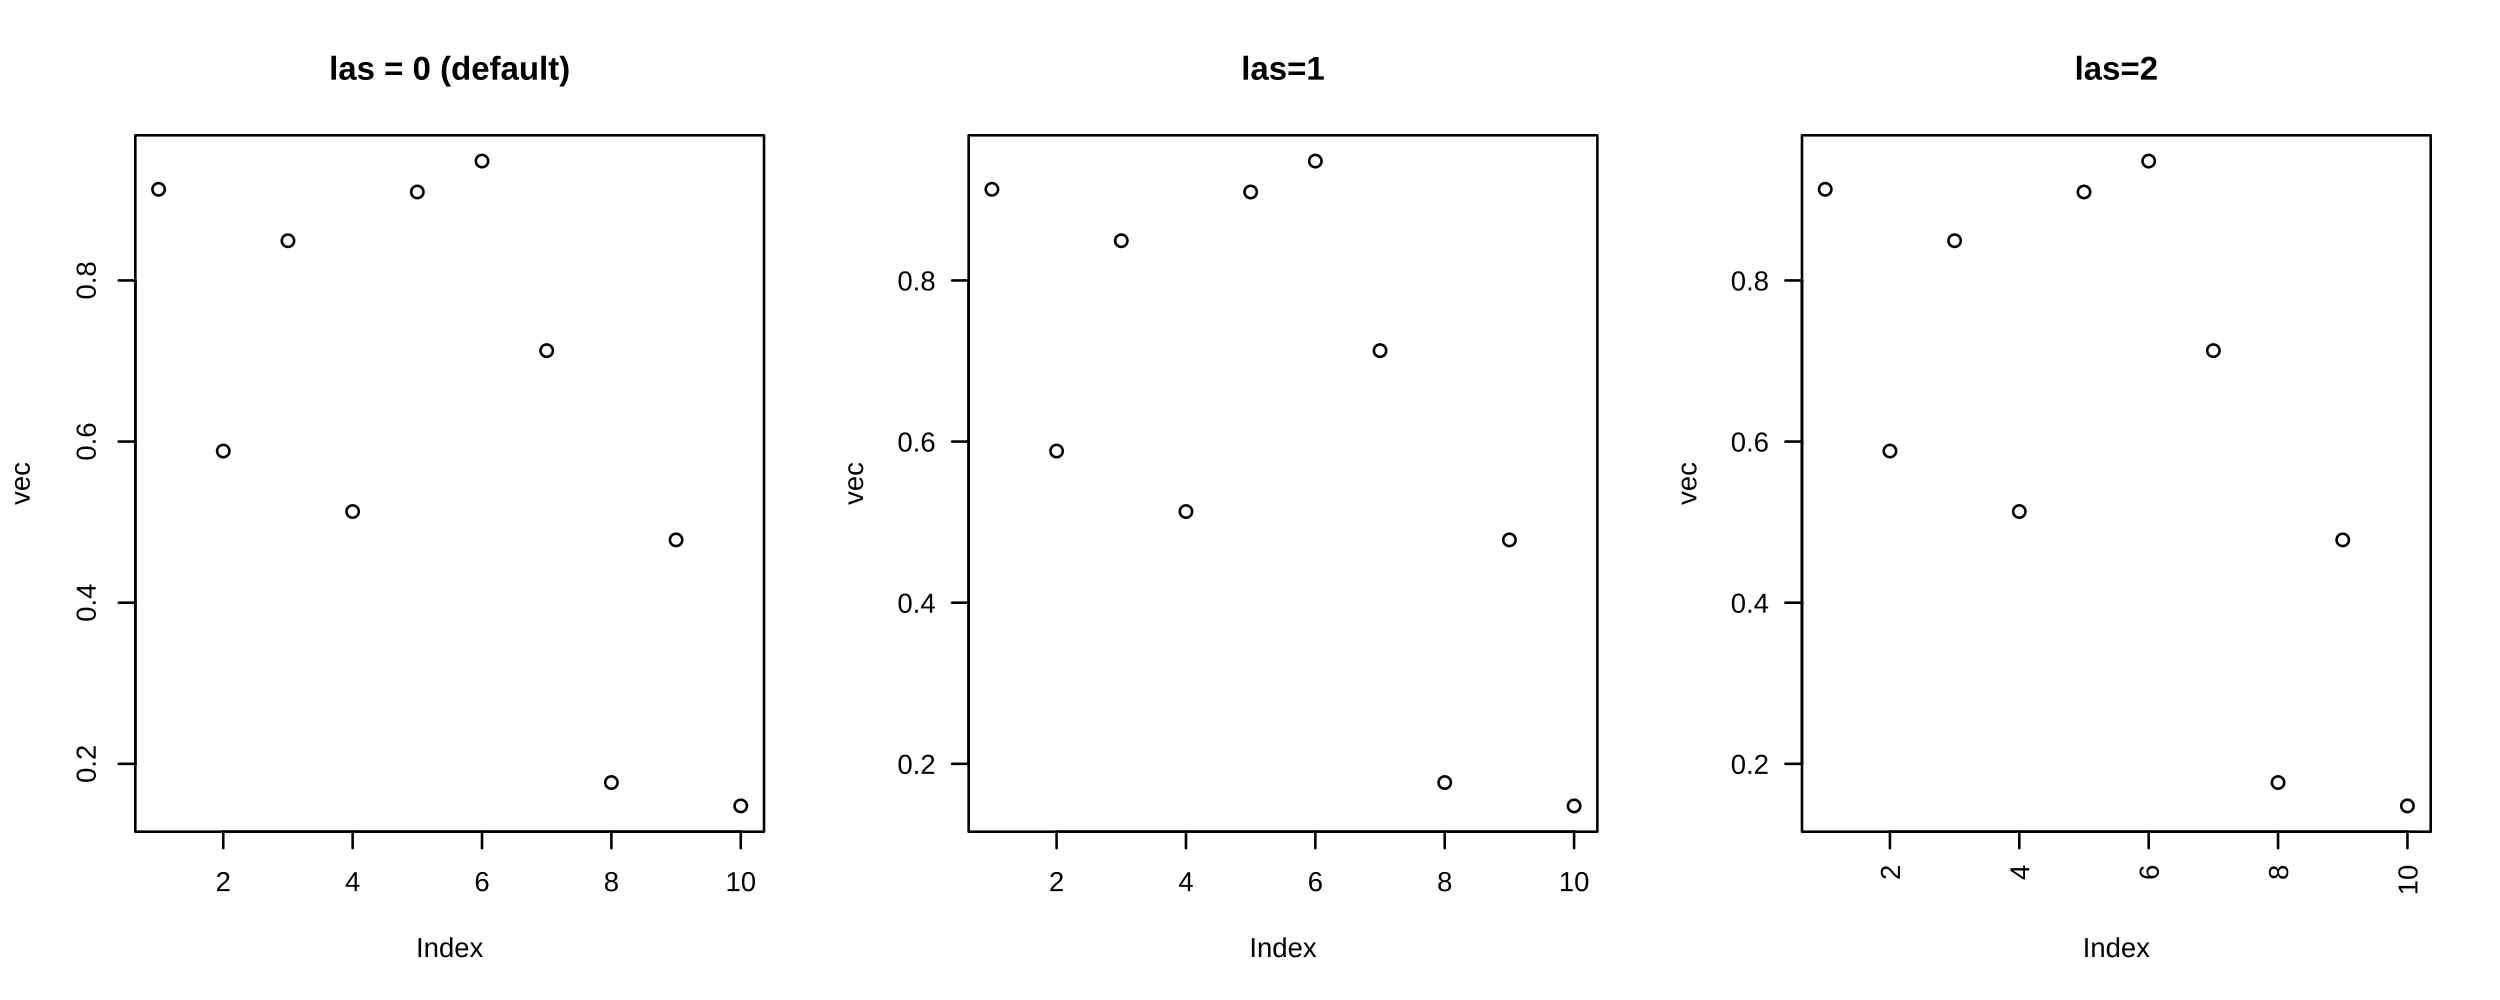
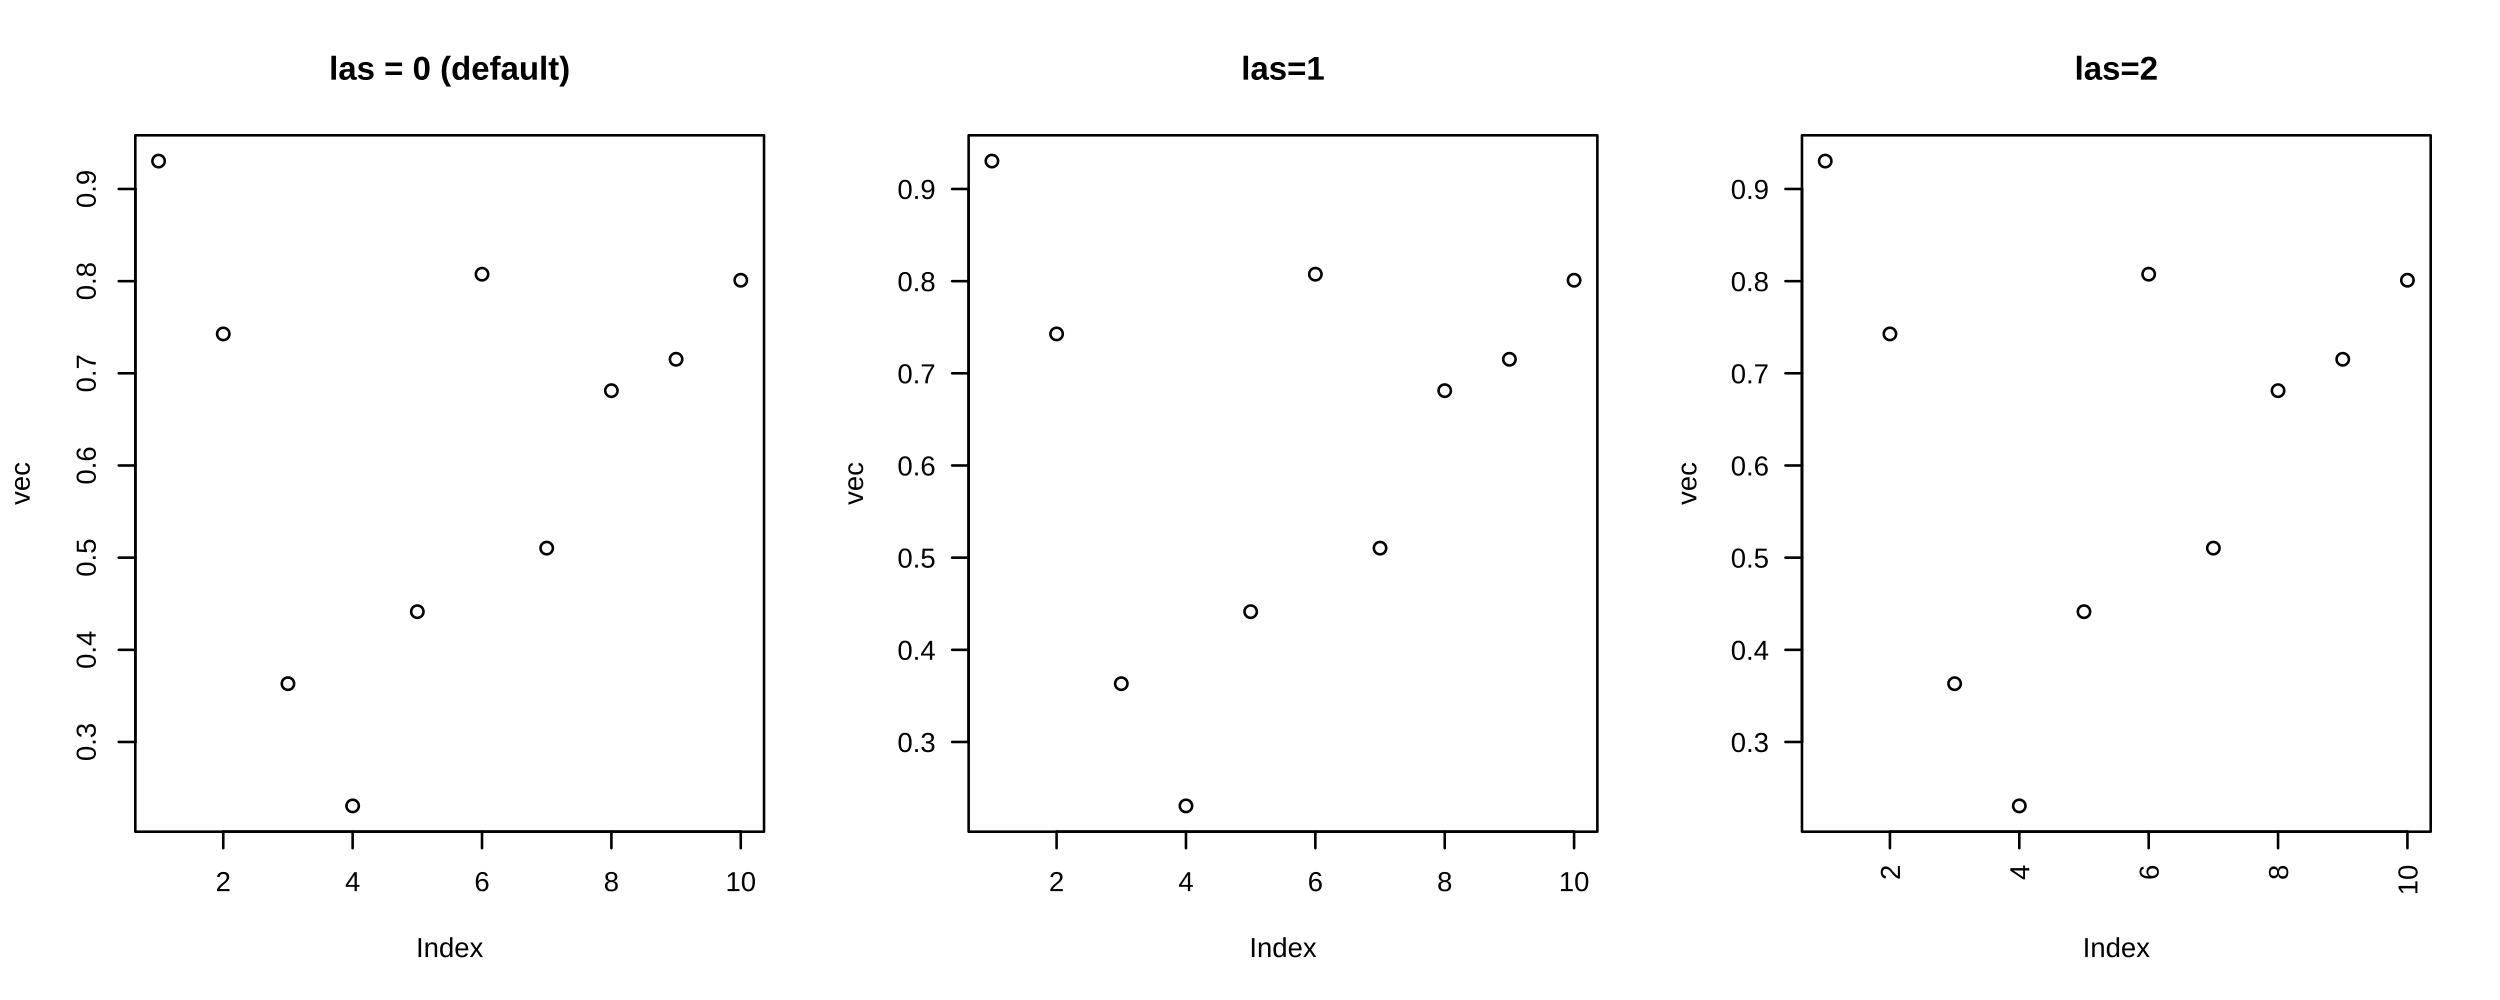
<svg xmlns="http://www.w3.org/2000/svg" class="svglite" width="720.00pt" height="288.00pt" viewBox="0 0 720.00 288.00">
  <defs>
    <style type="text/css">
    .svglite line, .svglite polyline, .svglite polygon, .svglite path, .svglite rect, .svglite circle {
      fill: none;
      stroke: #000000;
      stroke-linecap: round;
      stroke-linejoin: round;
      stroke-miterlimit: 10.00;
    }
    .svglite text {
      white-space: pre;
    }
  </style>
  </defs>
  <rect width="100%" height="100%" style="stroke: none; fill: #FFFFFF;" />
  <defs>
    <clipPath id="cpMC4wMHw3MjAuMDB8MC4wMHwyODguMDA=">
      <rect x="0.00" y="0.00" width="720.00" height="288.00" />
    </clipPath>
  </defs>
  <g clip-path="url(#cpMC4wMHw3MjAuMDB8MC4wMHwyODguMDA=)">
</g>
  <defs>
    <clipPath id="cpMzguOTd8MjIwLjA0fDM4Ljk3fDIzOS41Mw==">
      <rect x="38.97" y="38.97" width="181.08" height="200.56" />
    </clipPath>
  </defs>
  <g clip-path="url(#cpMzguOTd8MjIwLjA0fDM4Ljk3fDIzOS41Mw==)">
-     <circle cx="45.67" cy="54.52" r="1.78" style="stroke-width: 0.75;" />
-     <circle cx="64.30" cy="129.90" r="1.78" style="stroke-width: 0.75;" />
-     <circle cx="82.93" cy="69.33" r="1.78" style="stroke-width: 0.75;" />
-     <circle cx="101.56" cy="147.32" r="1.78" style="stroke-width: 0.75;" />
-     <circle cx="120.19" cy="55.29" r="1.78" style="stroke-width: 0.75;" />
-     <circle cx="138.82" cy="46.39" r="1.78" style="stroke-width: 0.75;" />
-     <circle cx="157.45" cy="100.98" r="1.78" style="stroke-width: 0.75;" />
-     <circle cx="176.08" cy="225.37" r="1.78" style="stroke-width: 0.75;" />
-     <circle cx="194.71" cy="155.49" r="1.78" style="stroke-width: 0.75;" />
-     <circle cx="213.34" cy="232.10" r="1.78" style="stroke-width: 0.75;" />
+     <circle cx="45.67" cy="46.39" r="1.78" style="stroke-width: 0.75;" />
+     <circle cx="64.30" cy="96.17" r="1.78" style="stroke-width: 0.75;" />
+     <circle cx="82.93" cy="196.90" r="1.78" style="stroke-width: 0.75;" />
+     <circle cx="101.56" cy="232.10" r="1.78" style="stroke-width: 0.75;" />
+     <circle cx="120.19" cy="176.16" r="1.78" style="stroke-width: 0.75;" />
+     <circle cx="138.82" cy="78.97" r="1.78" style="stroke-width: 0.75;" />
+     <circle cx="157.45" cy="157.86" r="1.78" style="stroke-width: 0.75;" />
+     <circle cx="176.08" cy="112.51" r="1.78" style="stroke-width: 0.75;" />
+     <circle cx="194.71" cy="103.47" r="1.78" style="stroke-width: 0.75;" />
+     <circle cx="213.34" cy="80.71" r="1.78" style="stroke-width: 0.75;" />
  </g>
  <g clip-path="url(#cpMC4wMHw3MjAuMDB8MC4wMHwyODguMDA=)">
    <line x1="64.30" y1="239.53" x2="213.34" y2="239.53" style="stroke-width: 0.75;" />
    <line x1="64.30" y1="239.53" x2="64.30" y2="244.28" style="stroke-width: 0.75;" />
    <line x1="101.56" y1="239.53" x2="101.56" y2="244.28" style="stroke-width: 0.75;" />
    <line x1="138.82" y1="239.53" x2="138.82" y2="244.28" style="stroke-width: 0.75;" />
    <line x1="176.08" y1="239.53" x2="176.08" y2="244.28" style="stroke-width: 0.75;" />
    <line x1="213.34" y1="239.53" x2="213.34" y2="244.28" style="stroke-width: 0.75;" />
    <text x="64.30" y="256.64" text-anchor="middle" style="font-size: 7.92px; font-family: &quot;Liberation Sans&quot;;" textLength="5.03px" lengthAdjust="spacingAndGlyphs">2</text>
    <text x="101.56" y="256.64" text-anchor="middle" style="font-size: 7.92px; font-family: &quot;Liberation Sans&quot;;" textLength="5.03px" lengthAdjust="spacingAndGlyphs">4</text>
    <text x="138.82" y="256.64" text-anchor="middle" style="font-size: 7.92px; font-family: &quot;Liberation Sans&quot;;" textLength="5.03px" lengthAdjust="spacingAndGlyphs">6</text>
    <text x="176.08" y="256.64" text-anchor="middle" style="font-size: 7.92px; font-family: &quot;Liberation Sans&quot;;" textLength="5.03px" lengthAdjust="spacingAndGlyphs">8</text>
    <text x="213.34" y="256.64" text-anchor="middle" style="font-size: 7.92px; font-family: &quot;Liberation Sans&quot;;" textLength="10.07px" lengthAdjust="spacingAndGlyphs">10</text>
-     <line x1="38.97" y1="219.99" x2="38.97" y2="80.76" style="stroke-width: 0.75;" />
-     <line x1="38.97" y1="219.99" x2="34.21" y2="219.99" style="stroke-width: 0.75;" />
-     <line x1="38.97" y1="173.58" x2="34.21" y2="173.58" style="stroke-width: 0.75;" />
-     <line x1="38.97" y1="127.17" x2="34.21" y2="127.17" style="stroke-width: 0.75;" />
-     <line x1="38.97" y1="80.76" x2="34.21" y2="80.76" style="stroke-width: 0.75;" />
-     <text transform="translate(27.56,219.99) rotate(-90)" text-anchor="middle" style="font-size: 7.92px; font-family: &quot;Liberation Sans&quot;;" textLength="12.58px" lengthAdjust="spacingAndGlyphs">0.2</text>
-     <text transform="translate(27.56,173.58) rotate(-90)" text-anchor="middle" style="font-size: 7.92px; font-family: &quot;Liberation Sans&quot;;" textLength="12.58px" lengthAdjust="spacingAndGlyphs">0.4</text>
-     <text transform="translate(27.56,127.17) rotate(-90)" text-anchor="middle" style="font-size: 7.92px; font-family: &quot;Liberation Sans&quot;;" textLength="12.58px" lengthAdjust="spacingAndGlyphs">0.6</text>
-     <text transform="translate(27.56,80.76) rotate(-90)" text-anchor="middle" style="font-size: 7.92px; font-family: &quot;Liberation Sans&quot;;" textLength="12.58px" lengthAdjust="spacingAndGlyphs">0.8</text>
+     <line x1="38.97" y1="213.69" x2="38.97" y2="54.42" style="stroke-width: 0.75;" />
+     <line x1="38.97" y1="213.69" x2="34.21" y2="213.69" style="stroke-width: 0.75;" />
+     <line x1="38.97" y1="187.15" x2="34.21" y2="187.15" style="stroke-width: 0.75;" />
+     <line x1="38.97" y1="160.60" x2="34.21" y2="160.60" style="stroke-width: 0.75;" />
+     <line x1="38.97" y1="134.06" x2="34.21" y2="134.06" style="stroke-width: 0.75;" />
+     <line x1="38.97" y1="107.51" x2="34.21" y2="107.51" style="stroke-width: 0.75;" />
+     <line x1="38.97" y1="80.97" x2="34.21" y2="80.97" style="stroke-width: 0.75;" />
+     <line x1="38.97" y1="54.42" x2="34.21" y2="54.42" style="stroke-width: 0.75;" />
+     <text transform="translate(27.56,213.69) rotate(-90)" text-anchor="middle" style="font-size: 7.92px; font-family: &quot;Liberation Sans&quot;;" textLength="12.58px" lengthAdjust="spacingAndGlyphs">0.3</text>
+     <text transform="translate(27.56,187.15) rotate(-90)" text-anchor="middle" style="font-size: 7.92px; font-family: &quot;Liberation Sans&quot;;" textLength="12.58px" lengthAdjust="spacingAndGlyphs">0.4</text>
+     <text transform="translate(27.56,160.60) rotate(-90)" text-anchor="middle" style="font-size: 7.92px; font-family: &quot;Liberation Sans&quot;;" textLength="12.58px" lengthAdjust="spacingAndGlyphs">0.5</text>
+     <text transform="translate(27.56,134.06) rotate(-90)" text-anchor="middle" style="font-size: 7.92px; font-family: &quot;Liberation Sans&quot;;" textLength="12.58px" lengthAdjust="spacingAndGlyphs">0.6</text>
+     <text transform="translate(27.56,107.51) rotate(-90)" text-anchor="middle" style="font-size: 7.92px; font-family: &quot;Liberation Sans&quot;;" textLength="12.58px" lengthAdjust="spacingAndGlyphs">0.7</text>
+     <text transform="translate(27.56,80.97) rotate(-90)" text-anchor="middle" style="font-size: 7.92px; font-family: &quot;Liberation Sans&quot;;" textLength="12.58px" lengthAdjust="spacingAndGlyphs">0.8</text>
+     <text transform="translate(27.56,54.42) rotate(-90)" text-anchor="middle" style="font-size: 7.92px; font-family: &quot;Liberation Sans&quot;;" textLength="12.58px" lengthAdjust="spacingAndGlyphs">0.9</text>
    <polygon points="38.97,239.53 220.04,239.53 220.04,38.97 38.97,38.97 " style="stroke-width: 0.75;" />
  </g>
  <defs>
    <clipPath id="cpMC4wMHwyNDAuMDB8MC4wMHwyODguMDA=">
      <rect x="0.00" y="0.00" width="240.00" height="288.00" />
    </clipPath>
  </defs>
  <g clip-path="url(#cpMC4wMHwyNDAuMDB8MC4wMHwyODguMDA=)">
    <text x="129.50" y="22.95" text-anchor="middle" style="font-size: 9.50px; font-weight: bold; font-family: &quot;Liberation Sans&quot;;" textLength="86.82px" lengthAdjust="spacingAndGlyphs">las = 0 (default)</text>
    <text x="129.50" y="275.64" text-anchor="middle" style="font-size: 7.92px; font-family: &quot;Liberation Sans&quot;;" textLength="21.77px" lengthAdjust="spacingAndGlyphs">Index</text>
    <text transform="translate(8.55,139.25) rotate(-90)" text-anchor="middle" style="font-size: 7.92px; font-family: &quot;Liberation Sans&quot;;" textLength="13.90px" lengthAdjust="spacingAndGlyphs">vec</text>
  </g>
  <defs>
    <clipPath id="cpMjc4Ljk3fDQ2MC4wNHwzOC45N3wyMzkuNTM=">
      <rect x="278.97" y="38.97" width="181.08" height="200.56" />
    </clipPath>
  </defs>
  <g clip-path="url(#cpMjc4Ljk3fDQ2MC4wNHwzOC45N3wyMzkuNTM=)">
-     <circle cx="285.67" cy="54.52" r="1.78" style="stroke-width: 0.75;" />
-     <circle cx="304.30" cy="129.90" r="1.78" style="stroke-width: 0.75;" />
-     <circle cx="322.93" cy="69.33" r="1.78" style="stroke-width: 0.75;" />
-     <circle cx="341.56" cy="147.32" r="1.78" style="stroke-width: 0.75;" />
-     <circle cx="360.19" cy="55.29" r="1.78" style="stroke-width: 0.75;" />
-     <circle cx="378.82" cy="46.39" r="1.78" style="stroke-width: 0.75;" />
-     <circle cx="397.45" cy="100.98" r="1.78" style="stroke-width: 0.75;" />
-     <circle cx="416.08" cy="225.37" r="1.78" style="stroke-width: 0.75;" />
-     <circle cx="434.71" cy="155.49" r="1.78" style="stroke-width: 0.75;" />
-     <circle cx="453.34" cy="232.10" r="1.78" style="stroke-width: 0.75;" />
+     <circle cx="285.67" cy="46.39" r="1.78" style="stroke-width: 0.75;" />
+     <circle cx="304.30" cy="96.17" r="1.78" style="stroke-width: 0.75;" />
+     <circle cx="322.93" cy="196.90" r="1.78" style="stroke-width: 0.75;" />
+     <circle cx="341.56" cy="232.10" r="1.78" style="stroke-width: 0.75;" />
+     <circle cx="360.19" cy="176.16" r="1.78" style="stroke-width: 0.75;" />
+     <circle cx="378.82" cy="78.97" r="1.78" style="stroke-width: 0.75;" />
+     <circle cx="397.45" cy="157.86" r="1.78" style="stroke-width: 0.75;" />
+     <circle cx="416.08" cy="112.51" r="1.78" style="stroke-width: 0.75;" />
+     <circle cx="434.71" cy="103.47" r="1.78" style="stroke-width: 0.75;" />
+     <circle cx="453.34" cy="80.71" r="1.78" style="stroke-width: 0.75;" />
  </g>
  <g clip-path="url(#cpMC4wMHw3MjAuMDB8MC4wMHwyODguMDA=)">
    <line x1="304.30" y1="239.53" x2="453.34" y2="239.53" style="stroke-width: 0.75;" />
    <line x1="304.30" y1="239.53" x2="304.30" y2="244.28" style="stroke-width: 0.75;" />
    <line x1="341.56" y1="239.53" x2="341.56" y2="244.28" style="stroke-width: 0.75;" />
    <line x1="378.82" y1="239.53" x2="378.82" y2="244.28" style="stroke-width: 0.75;" />
    <line x1="416.08" y1="239.53" x2="416.08" y2="244.28" style="stroke-width: 0.75;" />
    <line x1="453.34" y1="239.53" x2="453.34" y2="244.28" style="stroke-width: 0.75;" />
    <text x="304.30" y="256.64" text-anchor="middle" style="font-size: 7.92px; font-family: &quot;Liberation Sans&quot;;" textLength="5.03px" lengthAdjust="spacingAndGlyphs">2</text>
    <text x="341.56" y="256.64" text-anchor="middle" style="font-size: 7.92px; font-family: &quot;Liberation Sans&quot;;" textLength="5.03px" lengthAdjust="spacingAndGlyphs">4</text>
    <text x="378.82" y="256.64" text-anchor="middle" style="font-size: 7.92px; font-family: &quot;Liberation Sans&quot;;" textLength="5.03px" lengthAdjust="spacingAndGlyphs">6</text>
    <text x="416.08" y="256.64" text-anchor="middle" style="font-size: 7.92px; font-family: &quot;Liberation Sans&quot;;" textLength="5.03px" lengthAdjust="spacingAndGlyphs">8</text>
    <text x="453.34" y="256.64" text-anchor="middle" style="font-size: 7.92px; font-family: &quot;Liberation Sans&quot;;" textLength="10.07px" lengthAdjust="spacingAndGlyphs">10</text>
-     <line x1="278.97" y1="219.99" x2="278.97" y2="80.76" style="stroke-width: 0.75;" />
-     <line x1="278.97" y1="219.99" x2="274.21" y2="219.99" style="stroke-width: 0.75;" />
-     <line x1="278.97" y1="173.58" x2="274.21" y2="173.58" style="stroke-width: 0.75;" />
-     <line x1="278.97" y1="127.17" x2="274.21" y2="127.17" style="stroke-width: 0.75;" />
-     <line x1="278.97" y1="80.76" x2="274.21" y2="80.76" style="stroke-width: 0.75;" />
-     <text x="269.46" y="222.87" text-anchor="end" style="font-size: 7.92px; font-family: &quot;Liberation Sans&quot;;" textLength="12.58px" lengthAdjust="spacingAndGlyphs">0.2</text>
-     <text x="269.46" y="176.46" text-anchor="end" style="font-size: 7.92px; font-family: &quot;Liberation Sans&quot;;" textLength="12.58px" lengthAdjust="spacingAndGlyphs">0.4</text>
-     <text x="269.46" y="130.05" text-anchor="end" style="font-size: 7.92px; font-family: &quot;Liberation Sans&quot;;" textLength="12.58px" lengthAdjust="spacingAndGlyphs">0.6</text>
-     <text x="269.46" y="83.64" text-anchor="end" style="font-size: 7.92px; font-family: &quot;Liberation Sans&quot;;" textLength="12.58px" lengthAdjust="spacingAndGlyphs">0.8</text>
+     <line x1="278.97" y1="213.69" x2="278.97" y2="54.42" style="stroke-width: 0.75;" />
+     <line x1="278.97" y1="213.69" x2="274.21" y2="213.69" style="stroke-width: 0.75;" />
+     <line x1="278.97" y1="187.15" x2="274.21" y2="187.15" style="stroke-width: 0.75;" />
+     <line x1="278.97" y1="160.60" x2="274.21" y2="160.60" style="stroke-width: 0.75;" />
+     <line x1="278.97" y1="134.06" x2="274.21" y2="134.06" style="stroke-width: 0.75;" />
+     <line x1="278.97" y1="107.51" x2="274.21" y2="107.51" style="stroke-width: 0.75;" />
+     <line x1="278.97" y1="80.97" x2="274.21" y2="80.97" style="stroke-width: 0.75;" />
+     <line x1="278.97" y1="54.42" x2="274.21" y2="54.42" style="stroke-width: 0.75;" />
+     <text x="269.46" y="216.57" text-anchor="end" style="font-size: 7.92px; font-family: &quot;Liberation Sans&quot;;" textLength="12.58px" lengthAdjust="spacingAndGlyphs">0.3</text>
+     <text x="269.46" y="190.03" text-anchor="end" style="font-size: 7.92px; font-family: &quot;Liberation Sans&quot;;" textLength="12.58px" lengthAdjust="spacingAndGlyphs">0.4</text>
+     <text x="269.46" y="163.48" text-anchor="end" style="font-size: 7.92px; font-family: &quot;Liberation Sans&quot;;" textLength="12.58px" lengthAdjust="spacingAndGlyphs">0.5</text>
+     <text x="269.46" y="136.94" text-anchor="end" style="font-size: 7.92px; font-family: &quot;Liberation Sans&quot;;" textLength="12.58px" lengthAdjust="spacingAndGlyphs">0.6</text>
+     <text x="269.46" y="110.39" text-anchor="end" style="font-size: 7.92px; font-family: &quot;Liberation Sans&quot;;" textLength="12.58px" lengthAdjust="spacingAndGlyphs">0.7</text>
+     <text x="269.46" y="83.85" text-anchor="end" style="font-size: 7.92px; font-family: &quot;Liberation Sans&quot;;" textLength="12.58px" lengthAdjust="spacingAndGlyphs">0.8</text>
+     <text x="269.46" y="57.30" text-anchor="end" style="font-size: 7.92px; font-family: &quot;Liberation Sans&quot;;" textLength="12.58px" lengthAdjust="spacingAndGlyphs">0.9</text>
    <polygon points="278.97,239.53 460.04,239.53 460.04,38.97 278.97,38.97 " style="stroke-width: 0.75;" />
  </g>
  <defs>
    <clipPath id="cpMjQwLjAwfDQ4MC4wMHwwLjAwfDI4OC4wMA==">
      <rect x="240.00" y="0.00" width="240.00" height="288.00" />
    </clipPath>
  </defs>
  <g clip-path="url(#cpMjQwLjAwfDQ4MC4wMHwwLjAwfDI4OC4wMA==)">
    <text x="369.50" y="22.95" text-anchor="middle" style="font-size: 9.50px; font-weight: bold; font-family: &quot;Liberation Sans&quot;;" textLength="29.88px" lengthAdjust="spacingAndGlyphs">las=1</text>
    <text x="369.50" y="275.64" text-anchor="middle" style="font-size: 7.92px; font-family: &quot;Liberation Sans&quot;;" textLength="21.77px" lengthAdjust="spacingAndGlyphs">Index</text>
    <text transform="translate(248.55,139.25) rotate(-90)" text-anchor="middle" style="font-size: 7.92px; font-family: &quot;Liberation Sans&quot;;" textLength="13.90px" lengthAdjust="spacingAndGlyphs">vec</text>
  </g>
  <defs>
    <clipPath id="cpNTE4Ljk3fDcwMC4wNHwzOC45N3wyMzkuNTM=">
      <rect x="518.97" y="38.97" width="181.08" height="200.56" />
    </clipPath>
  </defs>
  <g clip-path="url(#cpNTE4Ljk3fDcwMC4wNHwzOC45N3wyMzkuNTM=)">
-     <circle cx="525.67" cy="54.52" r="1.78" style="stroke-width: 0.75;" />
-     <circle cx="544.30" cy="129.90" r="1.78" style="stroke-width: 0.75;" />
-     <circle cx="562.93" cy="69.33" r="1.78" style="stroke-width: 0.75;" />
-     <circle cx="581.56" cy="147.32" r="1.78" style="stroke-width: 0.75;" />
-     <circle cx="600.19" cy="55.29" r="1.78" style="stroke-width: 0.75;" />
-     <circle cx="618.82" cy="46.39" r="1.78" style="stroke-width: 0.75;" />
-     <circle cx="637.45" cy="100.98" r="1.78" style="stroke-width: 0.75;" />
-     <circle cx="656.08" cy="225.37" r="1.78" style="stroke-width: 0.75;" />
-     <circle cx="674.71" cy="155.49" r="1.78" style="stroke-width: 0.75;" />
-     <circle cx="693.34" cy="232.10" r="1.78" style="stroke-width: 0.75;" />
+     <circle cx="525.67" cy="46.39" r="1.78" style="stroke-width: 0.75;" />
+     <circle cx="544.30" cy="96.17" r="1.78" style="stroke-width: 0.75;" />
+     <circle cx="562.93" cy="196.90" r="1.78" style="stroke-width: 0.75;" />
+     <circle cx="581.56" cy="232.10" r="1.78" style="stroke-width: 0.75;" />
+     <circle cx="600.19" cy="176.16" r="1.78" style="stroke-width: 0.75;" />
+     <circle cx="618.82" cy="78.97" r="1.78" style="stroke-width: 0.75;" />
+     <circle cx="637.45" cy="157.86" r="1.78" style="stroke-width: 0.75;" />
+     <circle cx="656.08" cy="112.51" r="1.78" style="stroke-width: 0.75;" />
+     <circle cx="674.71" cy="103.47" r="1.78" style="stroke-width: 0.75;" />
+     <circle cx="693.34" cy="80.71" r="1.78" style="stroke-width: 0.75;" />
  </g>
  <g clip-path="url(#cpMC4wMHw3MjAuMDB8MC4wMHwyODguMDA=)">
    <line x1="544.30" y1="239.53" x2="693.34" y2="239.53" style="stroke-width: 0.75;" />
    <line x1="544.30" y1="239.53" x2="544.30" y2="244.28" style="stroke-width: 0.75;" />
    <line x1="581.56" y1="239.53" x2="581.56" y2="244.28" style="stroke-width: 0.75;" />
    <line x1="618.82" y1="239.53" x2="618.82" y2="244.28" style="stroke-width: 0.75;" />
    <line x1="656.08" y1="239.53" x2="656.08" y2="244.28" style="stroke-width: 0.75;" />
    <line x1="693.34" y1="239.53" x2="693.34" y2="244.28" style="stroke-width: 0.75;" />
    <text transform="translate(547.18,249.03) rotate(-90)" text-anchor="end" style="font-size: 7.92px; font-family: &quot;Liberation Sans&quot;;" textLength="5.03px" lengthAdjust="spacingAndGlyphs">2</text>
    <text transform="translate(584.44,249.03) rotate(-90)" text-anchor="end" style="font-size: 7.92px; font-family: &quot;Liberation Sans&quot;;" textLength="5.03px" lengthAdjust="spacingAndGlyphs">4</text>
    <text transform="translate(621.70,249.03) rotate(-90)" text-anchor="end" style="font-size: 7.92px; font-family: &quot;Liberation Sans&quot;;" textLength="5.03px" lengthAdjust="spacingAndGlyphs">6</text>
    <text transform="translate(658.96,249.03) rotate(-90)" text-anchor="end" style="font-size: 7.92px; font-family: &quot;Liberation Sans&quot;;" textLength="5.03px" lengthAdjust="spacingAndGlyphs">8</text>
    <text transform="translate(696.22,249.03) rotate(-90)" text-anchor="end" style="font-size: 7.92px; font-family: &quot;Liberation Sans&quot;;" textLength="10.07px" lengthAdjust="spacingAndGlyphs">10</text>
-     <line x1="518.97" y1="219.99" x2="518.97" y2="80.76" style="stroke-width: 0.75;" />
-     <line x1="518.97" y1="219.99" x2="514.21" y2="219.99" style="stroke-width: 0.75;" />
-     <line x1="518.97" y1="173.58" x2="514.21" y2="173.58" style="stroke-width: 0.75;" />
-     <line x1="518.97" y1="127.17" x2="514.21" y2="127.17" style="stroke-width: 0.75;" />
-     <line x1="518.97" y1="80.76" x2="514.21" y2="80.76" style="stroke-width: 0.75;" />
-     <text x="509.46" y="222.87" text-anchor="end" style="font-size: 7.92px; font-family: &quot;Liberation Sans&quot;;" textLength="12.58px" lengthAdjust="spacingAndGlyphs">0.2</text>
-     <text x="509.46" y="176.46" text-anchor="end" style="font-size: 7.92px; font-family: &quot;Liberation Sans&quot;;" textLength="12.58px" lengthAdjust="spacingAndGlyphs">0.4</text>
-     <text x="509.46" y="130.05" text-anchor="end" style="font-size: 7.92px; font-family: &quot;Liberation Sans&quot;;" textLength="12.58px" lengthAdjust="spacingAndGlyphs">0.6</text>
-     <text x="509.46" y="83.64" text-anchor="end" style="font-size: 7.92px; font-family: &quot;Liberation Sans&quot;;" textLength="12.58px" lengthAdjust="spacingAndGlyphs">0.8</text>
+     <line x1="518.97" y1="213.69" x2="518.97" y2="54.42" style="stroke-width: 0.75;" />
+     <line x1="518.97" y1="213.69" x2="514.21" y2="213.69" style="stroke-width: 0.75;" />
+     <line x1="518.97" y1="187.15" x2="514.21" y2="187.15" style="stroke-width: 0.75;" />
+     <line x1="518.97" y1="160.60" x2="514.21" y2="160.60" style="stroke-width: 0.75;" />
+     <line x1="518.97" y1="134.06" x2="514.21" y2="134.06" style="stroke-width: 0.75;" />
+     <line x1="518.97" y1="107.51" x2="514.21" y2="107.51" style="stroke-width: 0.75;" />
+     <line x1="518.97" y1="80.97" x2="514.21" y2="80.97" style="stroke-width: 0.75;" />
+     <line x1="518.97" y1="54.42" x2="514.21" y2="54.42" style="stroke-width: 0.75;" />
+     <text x="509.46" y="216.57" text-anchor="end" style="font-size: 7.92px; font-family: &quot;Liberation Sans&quot;;" textLength="12.58px" lengthAdjust="spacingAndGlyphs">0.3</text>
+     <text x="509.46" y="190.03" text-anchor="end" style="font-size: 7.92px; font-family: &quot;Liberation Sans&quot;;" textLength="12.58px" lengthAdjust="spacingAndGlyphs">0.4</text>
+     <text x="509.46" y="163.48" text-anchor="end" style="font-size: 7.92px; font-family: &quot;Liberation Sans&quot;;" textLength="12.58px" lengthAdjust="spacingAndGlyphs">0.5</text>
+     <text x="509.46" y="136.94" text-anchor="end" style="font-size: 7.92px; font-family: &quot;Liberation Sans&quot;;" textLength="12.58px" lengthAdjust="spacingAndGlyphs">0.6</text>
+     <text x="509.46" y="110.39" text-anchor="end" style="font-size: 7.92px; font-family: &quot;Liberation Sans&quot;;" textLength="12.58px" lengthAdjust="spacingAndGlyphs">0.7</text>
+     <text x="509.46" y="83.85" text-anchor="end" style="font-size: 7.92px; font-family: &quot;Liberation Sans&quot;;" textLength="12.58px" lengthAdjust="spacingAndGlyphs">0.8</text>
+     <text x="509.46" y="57.30" text-anchor="end" style="font-size: 7.92px; font-family: &quot;Liberation Sans&quot;;" textLength="12.58px" lengthAdjust="spacingAndGlyphs">0.9</text>
    <polygon points="518.97,239.53 700.04,239.53 700.04,38.97 518.97,38.97 " style="stroke-width: 0.75;" />
  </g>
  <defs>
    <clipPath id="cpNDgwLjAwfDcyMC4wMHwwLjAwfDI4OC4wMA==">
      <rect x="480.00" y="0.00" width="240.00" height="288.00" />
    </clipPath>
  </defs>
  <g clip-path="url(#cpNDgwLjAwfDcyMC4wMHwwLjAwfDI4OC4wMA==)">
    <text x="609.50" y="22.95" text-anchor="middle" style="font-size: 9.50px; font-weight: bold; font-family: &quot;Liberation Sans&quot;;" textLength="29.88px" lengthAdjust="spacingAndGlyphs">las=2</text>
    <text x="609.50" y="275.64" text-anchor="middle" style="font-size: 7.92px; font-family: &quot;Liberation Sans&quot;;" textLength="21.77px" lengthAdjust="spacingAndGlyphs">Index</text>
    <text transform="translate(488.55,139.25) rotate(-90)" text-anchor="middle" style="font-size: 7.92px; font-family: &quot;Liberation Sans&quot;;" textLength="13.90px" lengthAdjust="spacingAndGlyphs">vec</text>
  </g>
</svg>
